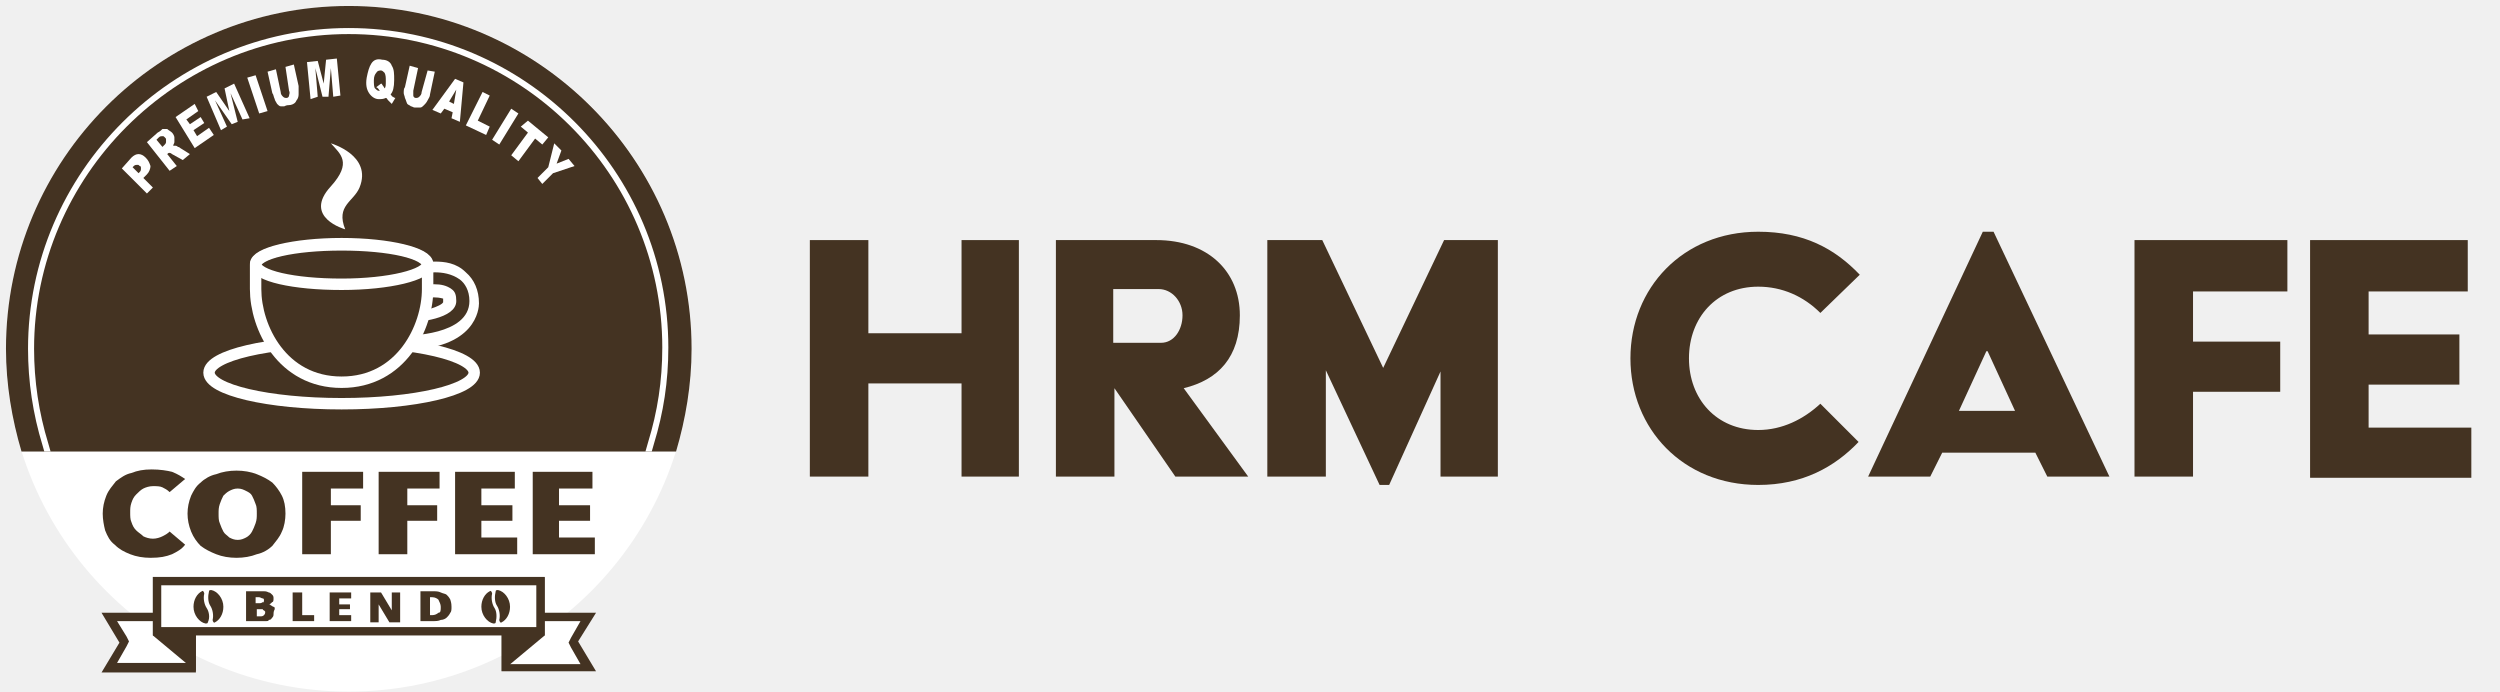
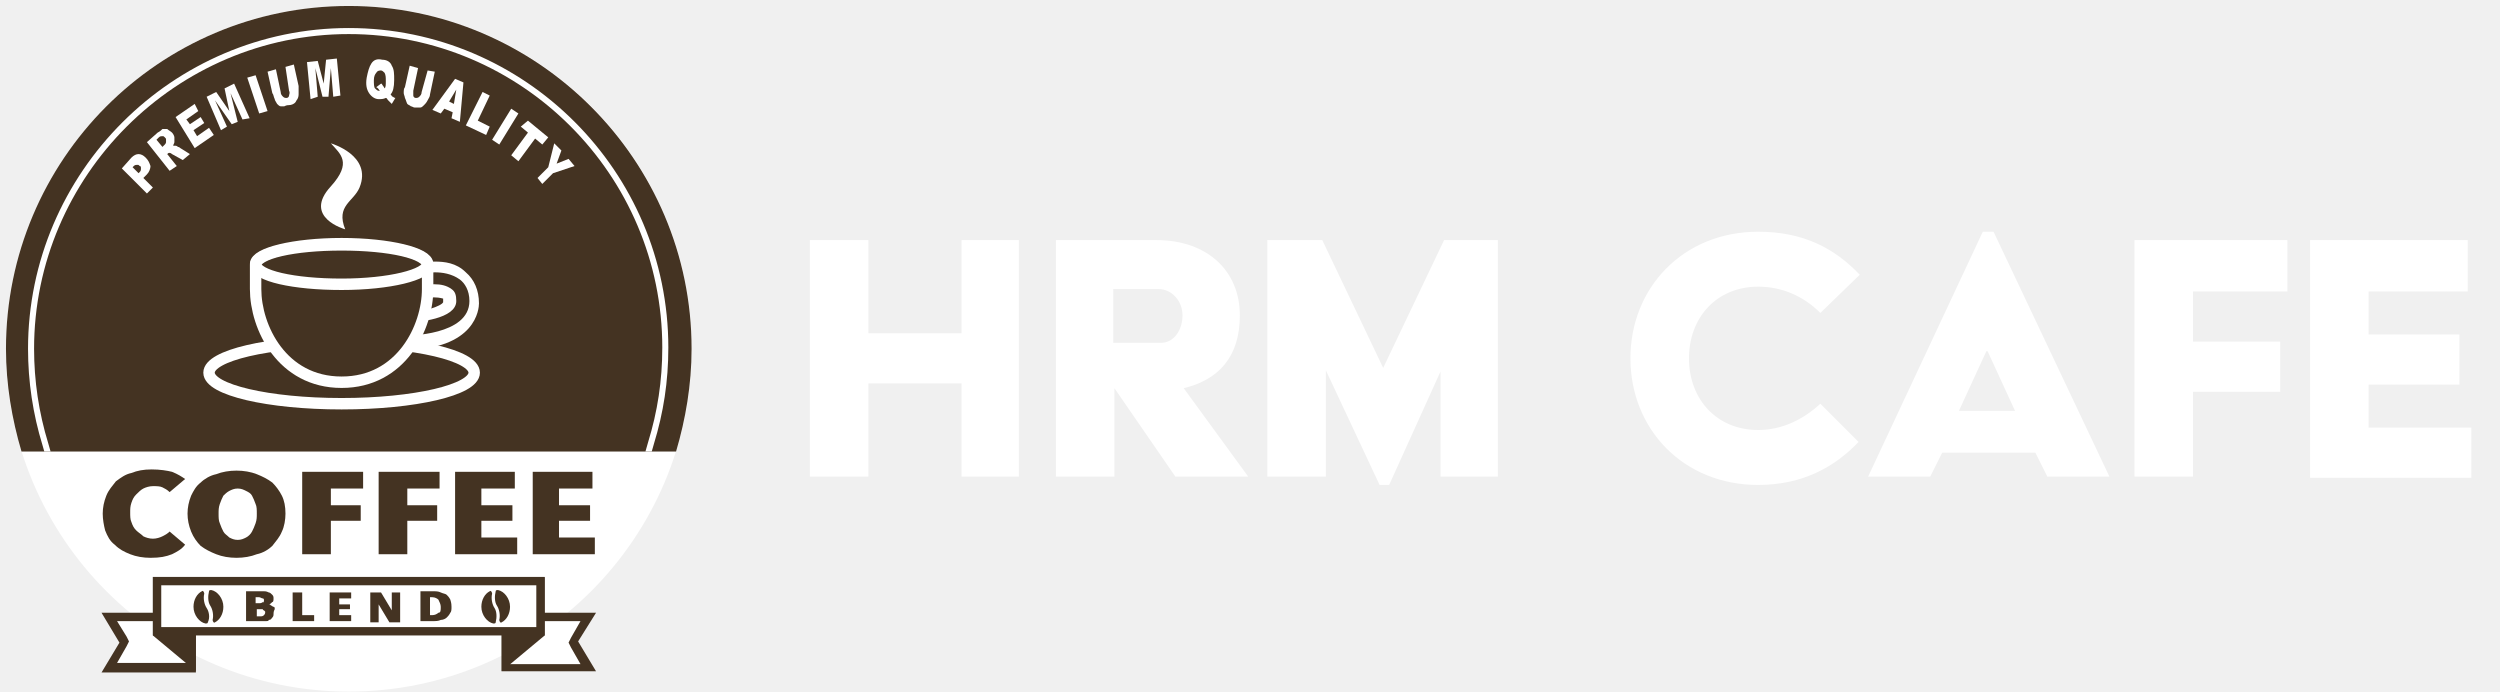
<svg xmlns="http://www.w3.org/2000/svg" xmlns:xlink="http://www.w3.org/1999/xlink" version="1.1" id="Group_23" x="0px" y="0px" viewBox="0 0 209.3 57.9" style="enable-background:new 0 0 209.3 57.9;" xml:space="preserve">
  <style type="text/css">
	.st0{fill:#FFFFFF;}
	.st1{fill:#443322;}
	
- 		.st2{clip-path:url(#SVGID_00000078014067079242587910000011248599130186210751_);fill:none;stroke:#FFFFFF;stroke-width:0.506;stroke-miterlimit:10;}
+ 		.st2{clip-path:url(#SVGID_00000140014998720532512080000016499484831411088790_);fill:none;stroke:#FFFFFF;stroke-width:0.506;stroke-miterlimit:10;}
	.st3{fill:#231815;}
	.st4{fill:#443322;stroke:#FFFFFF;stroke-width:0.957;stroke-linecap:round;stroke-linejoin:round;stroke-miterlimit:10;}
	.st5{fill:none;stroke:#FFFFFF;stroke-width:0.957;stroke-linecap:round;stroke-linejoin:round;stroke-miterlimit:10;}
</style>
  <g>
    <circle class="st0" cx="29.2" cy="29.2" r="28.7" />
    <path class="st1" d="M57.9,29.2C57.9,13.4,45,0.5,29.2,0.5C13.3,0.5,0.5,13.4,0.5,29.2c0,3,0.5,5.9,1.3,8.6h54.8   C57.4,35.1,57.9,32.2,57.9,29.2z" />
    <g>
      <path class="st1" d="M14.4,46.4c-0.5,0.2-1,0.3-1.8,0.3c-0.6,0-1.2-0.1-1.7-0.3c-0.5-0.2-0.9-0.4-1.3-0.8    c-0.4-0.3-0.6-0.7-0.8-1.2C8.7,44,8.6,43.5,8.6,43c0-0.5,0.1-1,0.3-1.5c0.2-0.5,0.5-0.8,0.8-1.2c0.4-0.3,0.8-0.6,1.3-0.7    c0.5-0.2,1-0.3,1.7-0.3c0.7,0,1.3,0.1,1.7,0.2c0.5,0.2,0.8,0.4,1.1,0.6l-1.3,1.1c-0.2-0.2-0.4-0.3-0.6-0.4    c-0.2-0.1-0.5-0.1-0.8-0.1c-0.3,0-0.6,0.1-0.8,0.2c-0.2,0.1-0.4,0.3-0.6,0.5c-0.2,0.2-0.3,0.4-0.4,0.7c-0.1,0.3-0.1,0.5-0.1,0.8    c0,0.3,0,0.6,0.1,0.8c0.1,0.3,0.2,0.5,0.4,0.7c0.2,0.2,0.4,0.3,0.6,0.5c0.2,0.1,0.5,0.2,0.8,0.2c0.3,0,0.6-0.1,0.8-0.2    c0.2-0.1,0.4-0.2,0.6-0.4l1.3,1.1C15.2,46,14.8,46.2,14.4,46.4z" />
      <path class="st1" d="M23.9,43c0,0.5-0.1,1.1-0.3,1.5c-0.2,0.5-0.5,0.8-0.8,1.2c-0.3,0.3-0.8,0.6-1.3,0.7c-0.5,0.2-1.1,0.3-1.7,0.3    c-0.6,0-1.2-0.1-1.7-0.3c-0.5-0.2-0.9-0.4-1.3-0.7c-0.3-0.3-0.6-0.7-0.8-1.2c-0.2-0.5-0.3-1-0.3-1.5c0-0.5,0.1-1,0.3-1.5    c0.2-0.4,0.4-0.8,0.8-1.1c0.3-0.3,0.8-0.6,1.3-0.7c0.5-0.2,1.1-0.3,1.7-0.3c0.6,0,1.2,0.1,1.7,0.3c0.5,0.2,0.9,0.4,1.3,0.7    c0.3,0.3,0.6,0.7,0.8,1.1S23.9,42.4,23.9,43z M21.5,43c0-0.3,0-0.6-0.1-0.8c-0.1-0.3-0.2-0.5-0.3-0.7c-0.1-0.2-0.3-0.3-0.5-0.4    c-0.2-0.1-0.4-0.2-0.7-0.2s-0.5,0.1-0.7,0.2c-0.2,0.1-0.4,0.3-0.5,0.4c-0.1,0.2-0.2,0.4-0.3,0.7c-0.1,0.3-0.1,0.5-0.1,0.8    c0,0.3,0,0.6,0.1,0.8c0.1,0.3,0.2,0.5,0.3,0.7c0.1,0.2,0.3,0.3,0.5,0.5c0.2,0.1,0.4,0.2,0.7,0.2s0.5-0.1,0.7-0.2    c0.2-0.1,0.4-0.3,0.5-0.5c0.1-0.2,0.2-0.4,0.3-0.7C21.5,43.5,21.5,43.3,21.5,43z" />
      <path class="st1" d="M27.7,40.9v1.4h2.5v1.3h-2.5v2.8h-2.4v-6.9h5.1v1.4H27.7z" />
      <path class="st1" d="M34.1,40.9v1.4h2.5v1.3h-2.5v2.8h-2.4v-6.9h5.1v1.4H34.1z" />
      <path class="st1" d="M38.1,46.4v-6.9h5v1.4h-2.8v1.4h2.6v1.3h-2.6V45h3v1.4H38.1z" />
      <path class="st1" d="M44.6,46.4v-6.9h5v1.4h-2.8v1.4h2.6v1.3h-2.6V45h3v1.4H44.6z" />
    </g>
    <g>
      <g>
        <g>
          <polygon class="st0" points="42.3,55.9 42.3,51.6 49.2,51.6 48,53.7 49.2,55.9     " />
          <path class="st1" d="M48.6,52l-0.8,1.4l-0.2,0.4l0.2,0.4l0.8,1.4h-5.9V52H48.6 M49.9,51.3H42v4.9h7.9l-1.5-2.5L49.9,51.3      L49.9,51.3z" />
        </g>
        <g>
          <polygon class="st1" points="42.3,51.5 45.2,49.1 45.2,53.1 42.3,55.5     " />
          <path class="st1" d="M44.9,49.8v3.1l-2.2,1.8v-3.1L44.9,49.8 M45.6,48.3l-3.6,3v4.9l3.6-3V48.3L45.6,48.3z" />
        </g>
        <g>
          <polygon class="st0" points="9.1,55.9 10.4,53.7 9.1,51.6 16,51.6 16,55.9     " />
          <path class="st1" d="M15.7,52v3.5H9.8l0.8-1.4l0.2-0.4l-0.2-0.4L9.8,52H15.7 M16.4,51.3H8.5l1.5,2.5l-1.5,2.5h7.9V51.3      L16.4,51.3z" />
        </g>
        <g>
          <polygon class="st1" points="13.1,53.1 13.1,49.1 16,51.5 16,55.5     " />
          <path class="st1" d="M13.5,49.8l2.2,1.8v3.1l-2.2-1.8V49.8 M12.8,48.3v4.9l3.6,3v-4.9L12.8,48.3L12.8,48.3z" />
        </g>
        <g>
          <rect x="13.1" y="48.7" class="st0" width="32.1" height="4.2" />
          <path class="st1" d="M44.9,49v3.5H13.5V49H44.9 M45.6,48.3H12.8v4.9h32.8V48.3L45.6,48.3z" />
        </g>
        <g>
          <path class="st1" d="M22.9,51.4c0,0.1,0,0.2-0.1,0.3c-0.1,0.1-0.1,0.2-0.3,0.2C22.5,52,22.4,52,22.2,52c-0.1,0-0.3,0-0.4,0h-1.2      v-2.5h1.1c0.1,0,0.2,0,0.4,0c0.1,0,0.2,0,0.4,0.1c0.1,0,0.2,0.1,0.3,0.2c0.1,0.1,0.1,0.2,0.1,0.3c0,0.1,0,0.3-0.1,0.3      c-0.1,0.1-0.2,0.2-0.3,0.2v0c0.1,0,0.1,0,0.2,0.1c0.1,0,0.1,0.1,0.2,0.1c0.1,0,0.1,0.1,0.1,0.2C22.9,51.2,22.9,51.3,22.9,51.4z       M22.1,50.3c0-0.1,0-0.2-0.1-0.2c-0.1,0-0.2-0.1-0.3-0.1h-0.3v0.5h0.3c0.1,0,0.2,0,0.3-0.1C22,50.5,22.1,50.4,22.1,50.3z       M22.2,51.3c0-0.1,0-0.1,0-0.1c0,0-0.1-0.1-0.1-0.1c0,0-0.1,0-0.1-0.1c-0.1,0-0.1,0-0.2,0h-0.3v0.6h0.3c0.1,0,0.2,0,0.3-0.1      C22.1,51.5,22.2,51.4,22.2,51.3z" />
          <path class="st1" d="M24.5,52.1v-2.5h0.8v1.9h1v0.5H24.5z" />
          <path class="st1" d="M27.6,52.1v-2.5h1.8v0.5h-1v0.5h0.9V51h-0.9v0.5h1v0.5H27.6z" />
          <path class="st1" d="M32.6,52.1l-0.9-1.5h0l0,1.5H31v-2.5h0.9l0.9,1.5h0l0-1.5h0.7v2.5H32.6z" />
          <path class="st1" d="M37.8,50.8c0,0.2,0,0.4-0.1,0.5c-0.1,0.2-0.2,0.3-0.3,0.4c-0.1,0.1-0.3,0.2-0.5,0.2      c-0.2,0.1-0.4,0.1-0.7,0.1h-1v-2.5h1c0.3,0,0.5,0,0.7,0.1c0.2,0.1,0.4,0.1,0.5,0.2c0.1,0.1,0.2,0.2,0.3,0.4      C37.8,50.5,37.8,50.7,37.8,50.8z M36.9,50.8c0-0.2-0.1-0.4-0.2-0.6c-0.1-0.1-0.3-0.2-0.5-0.2h-0.2v1.5h0.2      c0.2,0,0.4-0.1,0.5-0.2C36.9,51.3,36.9,51.1,36.9,50.8z" />
        </g>
      </g>
      <g>
        <g>
          <g>
            <path class="st1" d="M17.3,50.9c-0.2-0.3-0.3-0.8-0.2-1.2c0-0.1-0.1-0.3-0.2-0.2c-0.4,0.2-0.7,0.7-0.7,1.3c0,0.7,0.5,1.3,1,1.4       c0.1,0,0.2,0,0.2-0.1C17.6,51.7,17.5,51.2,17.3,50.9z" />
            <path class="st1" d="M17.6,50.7c0.2,0.3,0.3,0.8,0.2,1.2c0,0.1,0.1,0.3,0.2,0.2c0.4-0.2,0.7-0.7,0.7-1.3c0-0.7-0.5-1.3-1-1.4       c-0.1,0-0.2,0-0.2,0.1C17.4,49.9,17.4,50.4,17.6,50.7z" />
          </g>
        </g>
      </g>
      <g>
        <g>
          <g>
            <path class="st1" d="M41.4,50.9c-0.2-0.3-0.3-0.8-0.2-1.2c0-0.1-0.1-0.3-0.2-0.2c-0.4,0.2-0.7,0.7-0.7,1.3c0,0.7,0.5,1.3,1,1.4       c0.1,0,0.2,0,0.2-0.1C41.6,51.7,41.6,51.2,41.4,50.9z" />
            <path class="st1" d="M41.6,50.7c0.2,0.3,0.3,0.8,0.2,1.2c0,0.1,0.1,0.3,0.2,0.2c0.4-0.2,0.7-0.7,0.7-1.3c0-0.7-0.5-1.3-1-1.4       c-0.1,0-0.2,0-0.2,0.1C41.4,49.9,41.4,50.4,41.6,50.7z" />
          </g>
        </g>
      </g>
    </g>
    <g>
      <defs>
        <path id="SVGID_1_" d="M57.9,29.2C57.9,13.4,45,0.5,29.2,0.5C13.3,0.5,0.5,13.4,0.5,29.2c0,3,0.5,5.9,1.3,8.6h54.8     C57.4,35.1,57.9,32.2,57.9,29.2z" />
      </defs>
-       <clipPath id="SVGID_00000121247544690338537280000017892778927834923698_">
+       <clipPath id="SVGID_00000041271664401597073420000014449970687178640781_">
        <use xlink:href="#SVGID_1_" style="overflow:visible;" />
      </clipPath>
-       <path style="clip-path:url(#SVGID_00000121247544690338537280000017892778927834923698_);fill:none;stroke:#FFFFFF;stroke-width:0.506;stroke-miterlimit:10;" d="    M53.9,39.2l0.6-2.1c0.8-2.6,1.2-5.2,1.2-8c0-14.6-11.9-26.5-26.5-26.5S2.6,14.6,2.6,29.2c0,2.7,0.4,5.4,1.2,8l0.6,2.1" />
+       <path style="clip-path:url(#SVGID_00000041271664401597073420000014449970687178640781_);fill:none;stroke:#FFFFFF;stroke-width:0.506;stroke-miterlimit:10;" d="    M53.9,39.2l0.6-2.1c0.8-2.6,1.2-5.2,1.2-8c0-14.6-11.9-26.5-26.5-26.5S2.6,14.6,2.6,29.2c0,2.7,0.4,5.4,1.2,8l0.6,2.1" />
    </g>
    <g>
      <g>
        <g>
          <g>
            <path class="st1" d="M28.8,22.8c-0.4-0.6-0.5-1.4-0.3-2.1c0-0.3-0.2-0.5-0.4-0.3c-0.7,0.4-1.3,1.3-1.3,2.3       c0,1.3,0.8,2.4,1.9,2.6c0.1,0,0.3-0.1,0.3-0.2C29.2,24.3,29.2,23.4,28.8,22.8z" />
            <path class="st1" d="M29.6,22.5c0.4,0.6,0.5,1.4,0.3,2.1c0,0.3,0.2,0.5,0.4,0.3c0.7-0.4,1.3-1.3,1.3-2.3c0-1.3-0.8-2.4-1.9-2.6       c-0.1,0-0.3,0.1-0.3,0.2C29.2,21,29.2,21.9,29.6,22.5z" />
          </g>
        </g>
      </g>
      <g>
        <g>
          <g>
            <path class="st3" d="M28.8,22.8c-0.4-0.6-0.5-1.4-0.3-2.1c0-0.3-0.2-0.5-0.4-0.3c-0.7,0.4-1.3,1.3-1.3,2.3       c0,1.3,0.8,2.4,1.9,2.6c0.1,0,0.3-0.1,0.3-0.2C29.2,24.3,29.2,23.4,28.8,22.8z" />
            <path class="st3" d="M29.6,22.5c0.4,0.6,0.5,1.4,0.3,2.1c0,0.3,0.2,0.5,0.4,0.3c0.7-0.4,1.3-1.3,1.3-2.3c0-1.3-0.8-2.4-1.9-2.6       c-0.1,0-0.3,0.1-0.3,0.2C29.2,21,29.2,21.9,29.6,22.5z" />
          </g>
        </g>
      </g>
    </g>
    <g>
      <ellipse class="st4" cx="28.6" cy="31.2" rx="11.1" ry="2.6" />
      <g>
        <g>
          <path class="st1" d="M33.3,28.7l0-2.1l0.5,0c1.4,0,3.8-0.5,3.8-1.3c0-0.4-0.1-0.6-0.2-0.6c-0.2-0.2-0.6-0.3-1.1-0.3      c-0.2,0-0.3,0-0.4,0l-0.5,0.1l-0.4-2l0.5-0.1c0.1,0,0.4-0.1,0.8-0.1c0.7,0,1.6,0.1,2.4,0.7c0.4,0.4,0.9,1,0.9,2.2      c0,2.7-3.7,3.4-5.9,3.4H33.3z" />
          <path class="st0" d="M36.4,22.8c0.6,0,1.4,0.1,2.1,0.6c0.4,0.3,0.8,0.9,0.8,1.8c0,2.9-5.2,2.9-5.4,2.9l0-1.1      c1.1,0,4.3-0.3,4.3-1.8c0-0.5-0.1-0.8-0.4-1c-0.4-0.3-0.9-0.4-1.4-0.4c-0.2,0-0.4,0-0.5,0l-0.2-1.1C35.8,22.9,36,22.8,36.4,22.8       M36.4,21.9L36.4,21.9c-0.4,0-0.7,0-0.9,0.1l-0.9,0.2l0.2,0.9l0.2,1.1l0.2,0.9l0.9-0.2c0,0,0.2,0,0.3,0c0.4,0,0.7,0.1,0.7,0.1      c0,0,0,0.1,0,0.3c-0.1,0.3-1.7,0.9-3.4,0.9l-1,0l0,1l0,1.1l0,1h1c6.2,0,6.4-3.5,6.4-3.9c0-1.1-0.4-2-1.1-2.6      C38.2,22,37.2,21.9,36.4,21.9L36.4,21.9z" />
        </g>
      </g>
      <path class="st4" d="M28.6,20.5c-4,0-7.2,0.7-7.2,1.7v2c0,3.2,2.2,7.8,7.2,7.8s7.2-4.6,7.2-7.8v-2C35.8,21.2,32.6,20.5,28.6,20.5z    " />
      <path class="st0" d="M28.9,19.2c0,0-3.6-1-1.2-3.6c1.8-2,0.8-2.7,0-3.6c0,0,3.5,1,2.4,3.7C29.6,16.9,28.1,17.2,28.9,19.2z" />
      <path class="st5" d="M35.8,22.1c0,0.9-3.2,1.7-7.2,1.7s-7.2-0.7-7.2-1.7c0-0.9,3.2-1.7,7.2-1.7S35.8,21.2,35.8,22.1z" />
    </g>
    <g>
      <path class="st0" d="M10.2,14.1l0.8-0.9c0.2-0.2,0.4-0.3,0.6-0.3c0.2,0,0.4,0.1,0.6,0.3c0.2,0.2,0.3,0.4,0.4,0.7    c0,0.2-0.1,0.5-0.3,0.7L12,14.9l0.8,0.8l-0.5,0.5L10.2,14.1z M11.6,14.5l0.1-0.1c0.1-0.1,0.1-0.2,0.1-0.3c0-0.1,0-0.2-0.1-0.2    c-0.1-0.1-0.1-0.1-0.2-0.1c-0.1,0-0.2,0-0.3,0.1L11.1,14L11.6,14.5z" />
      <path class="st0" d="M14.2,14.3l-1.9-2.4l0.9-0.8c0.2-0.1,0.3-0.2,0.4-0.3c0.1,0,0.2,0,0.4,0c0.1,0.1,0.3,0.2,0.4,0.3    c0.1,0.1,0.2,0.3,0.2,0.4c0,0.1,0,0.3,0,0.4c0,0.1-0.1,0.2-0.1,0.3c0.1,0,0.2,0,0.2,0c0,0,0.1,0,0.2,0.1c0.1,0,0.2,0.1,0.2,0.1    l0.8,0.5l-0.6,0.5l-0.9-0.5c-0.1-0.1-0.2-0.1-0.2-0.1c-0.1,0-0.1,0-0.2,0.1l0,0l0.8,1L14.2,14.3z M13.6,12.3l0.2-0.2    c0,0,0.1-0.1,0.1-0.2c0,0,0-0.1,0-0.2c0-0.1,0-0.1-0.1-0.2c-0.1-0.1-0.1-0.1-0.2-0.1c-0.1,0-0.2,0-0.3,0.1l-0.2,0.2L13.6,12.3z" />
      <path class="st0" d="M14.7,9.8l1.6-1.1l0.3,0.6l-1,0.7l0.3,0.4l0.9-0.6l0.3,0.5l-0.9,0.6l0.3,0.5l1-0.7l0.4,0.6l-1.6,1.1L14.7,9.8    z" />
      <path class="st0" d="M17.3,8.1l0.8-0.4l1.1,1.6l-0.4-1.9l0.8-0.4l1.3,2.9L20.3,10l-1-2.2l0.6,2.4l-0.5,0.2l-1.4-2l1,2.2l-0.5,0.3    L17.3,8.1z" />
      <path class="st0" d="M20.7,6.5l0.7-0.2l1,3l-0.7,0.2L20.7,6.5z" />
      <path class="st0" d="M23.9,5.6l0.7-0.2l0.4,1.8C25,7.4,25,7.6,25,7.8c0,0.2,0,0.3-0.1,0.5c-0.1,0.1-0.1,0.2-0.2,0.3    c-0.1,0.1-0.3,0.2-0.5,0.2c-0.1,0-0.2,0-0.4,0.1c-0.1,0-0.2,0-0.3,0c-0.1,0-0.2-0.1-0.3-0.2C23.1,8.5,23,8.4,23,8.3    c-0.1-0.2-0.1-0.4-0.2-0.5l-0.4-1.8l0.7-0.2l0.4,1.9c0,0.2,0.1,0.3,0.2,0.4c0.1,0.1,0.2,0.1,0.3,0.1c0.1,0,0.2-0.1,0.2-0.2    c0-0.1,0.1-0.2,0-0.4L23.9,5.6z" />
      <path class="st0" d="M25.7,5.2l0.9-0.1L27.1,7L27.3,5l0.9-0.1l0.3,3.1l-0.6,0.1l-0.2-2.4l-0.2,2.4l-0.5,0l-0.6-2.4l0.2,2.4L26,8.3    L25.7,5.2z" />
      <path class="st0" d="M32.7,7.9c0.1,0.1,0.1,0.2,0.2,0.2c0,0,0.1,0.1,0.2,0.1l-0.3,0.5c-0.1-0.1-0.2-0.2-0.3-0.3    c-0.1-0.1-0.1-0.2-0.2-0.2c-0.2,0.1-0.4,0.1-0.6,0.1c-0.3,0-0.6-0.2-0.8-0.5c-0.2-0.3-0.3-0.7-0.2-1.3c0.1-0.5,0.2-0.9,0.4-1.2    c0.2-0.3,0.5-0.4,0.9-0.3c0.4,0,0.7,0.2,0.8,0.5c0.2,0.3,0.2,0.7,0.2,1.2C33,7.3,32.9,7.7,32.7,7.9z M32.2,7.4    c0.1-0.1,0.1-0.3,0.1-0.6c0-0.3,0-0.5-0.1-0.7c-0.1-0.1-0.2-0.2-0.3-0.2c-0.1,0-0.3,0-0.4,0.2c-0.1,0.1-0.2,0.3-0.2,0.6    c0,0.3,0,0.6,0.1,0.7c0.1,0.1,0.2,0.2,0.3,0.2c0,0,0.1,0,0.1,0c-0.1-0.1-0.1-0.2-0.3-0.3L31.9,7C31.9,7,32,7,32,7.1    C32,7.1,32.1,7.2,32.2,7.4C32.2,7.3,32.2,7.3,32.2,7.4z" />
      <path class="st0" d="M35.8,5.9L36.4,6L36,7.9c0,0.2-0.1,0.3-0.2,0.5c-0.1,0.2-0.2,0.3-0.3,0.4c-0.1,0.1-0.2,0.2-0.3,0.2    c-0.1,0-0.3,0-0.5,0c-0.1,0-0.2-0.1-0.3-0.1c-0.1-0.1-0.2-0.1-0.3-0.2C34,8.5,34,8.4,33.9,8.2c0-0.1-0.1-0.3-0.1-0.4    c0-0.2,0-0.4,0.1-0.5l0.4-1.8L35,5.7l-0.4,1.9c0,0.2,0,0.3,0,0.4c0,0.1,0.1,0.2,0.2,0.2c0.1,0,0.2,0,0.3-0.1    c0.1-0.1,0.2-0.2,0.2-0.4L35.8,5.9z" />
      <path class="st0" d="M37.9,9.4l-0.7-0.3l-0.3,0.4l-0.7-0.3l1.9-2.6l0.7,0.3l-0.3,3.3l-0.7-0.3L37.9,9.4z M38,8.7l0.2-1.2l-0.6,1    L38,8.7z" />
      <path class="st0" d="M40.4,7.7L41,8l-1,2.1l1,0.5l-0.3,0.7L39,10.5L40.4,7.7z" />
      <path class="st0" d="M42.8,9.1l0.6,0.4l-1.6,2.6l-0.6-0.4L42.8,9.1z" />
      <path class="st0" d="M44.2,10.1l1.7,1.4l-0.5,0.6l-0.6-0.5l-1.4,1.9l-0.6-0.5l1.4-1.9l-0.6-0.5L44.2,10.1z" />
      <path class="st0" d="M46.4,12l0.6,0.6l-0.4,1.1l1-0.4l0.5,0.6l-1.8,0.6l-0.9,0.9L45,14.9l0.9-0.9L46.4,12z" />
    </g>
  </g>
  <g>
    <g>
-       <path class="st1" d="M67.8,20.1h4.9v7.8h7.8v-7.8h4.8v19.8h-4.8v-7.8h-7.8v7.8h-4.9V20.1z" />
-       <path class="st1" d="M88.5,20.1h8.3c4.3,0,7,2.6,7,6.3c0,3.5-1.8,5.4-4.7,6.1l5.4,7.4h-6.1l-5.1-7.4v7.4h-4.9V20.1z M97.2,28.7    c1.1,0,1.8-1.1,1.8-2.3s-0.9-2.2-2-2.2h-3.8v4.5H97.2z" />
-       <path class="st1" d="M106.2,20.1h4.5l5.1,10.7l5.1-10.7h4.5v19.8h-4.8v-8.8l-4.3,9.5h-0.8L111,31v8.9h-4.9V20.1z" />
-       <path class="st1" d="M147.2,19.4c3.8,0,6.4,1.4,8.5,3.6l-3.3,3.2c-1.4-1.4-3.2-2.2-5.2-2.2c-3.5,0-5.8,2.6-5.8,6s2.3,6,5.8,6    c2,0,3.8-0.9,5.2-2.2l3.2,3.2c-2,2.1-4.7,3.6-8.4,3.6c-6.3,0-10.7-4.7-10.7-10.6S140.9,19.4,147.2,19.4z" />
-       <path class="st1" d="M166,19.4h0.9l9.7,20.5h-5.2l-1-2h-7.8l-1,2h-5.2L166,19.4z M168.7,34.4l-2.3-5h-0.1l-2.3,5H168.7z" />
-       <path class="st1" d="M178.7,20.1h12.8v4.3h-7.9v4.2h7.3v4.2h-7.3v7.1h-4.9V20.1z" />
-       <path class="st1" d="M193.5,20.1h13.1v4.3h-8.3v3.6h7.6v4.2h-7.6v3.6h8.6v4.2h-13.5V20.1z" />
+       <path class="st0" d="M67.8,20.1h4.9v7.8h7.8v-7.8h4.8v19.8h-4.8v-7.8h-7.8v7.8h-4.9V20.1z" />
+       <path class="st0" d="M88.5,20.1h8.3c4.3,0,7,2.6,7,6.3c0,3.5-1.8,5.4-4.7,6.1l5.4,7.4h-6.1l-5.1-7.4v7.4h-4.9V20.1z M97.2,28.7    c1.1,0,1.8-1.1,1.8-2.3s-0.9-2.2-2-2.2h-3.8v4.5H97.2z" />
+       <path class="st0" d="M106.2,20.1h4.5l5.1,10.7l5.1-10.7h4.5v19.8h-4.8v-8.8l-4.3,9.5h-0.8L111,31v8.9h-4.9V20.1z" />
+       <path class="st0" d="M147.2,19.4c3.8,0,6.4,1.4,8.5,3.6l-3.3,3.2c-1.4-1.4-3.2-2.2-5.2-2.2c-3.5,0-5.8,2.6-5.8,6s2.3,6,5.8,6    c2,0,3.8-0.9,5.2-2.2l3.2,3.2c-2,2.1-4.7,3.6-8.4,3.6c-6.3,0-10.7-4.7-10.7-10.6S140.9,19.4,147.2,19.4z" />
+       <path class="st0" d="M166,19.4h0.9l9.7,20.5h-5.2l-1-2h-7.8l-1,2h-5.2L166,19.4z M168.7,34.4l-2.3-5h-0.1l-2.3,5H168.7z" />
+       <path class="st0" d="M178.7,20.1h12.8v4.3h-7.9v4.2h7.3v4.2h-7.3v7.1h-4.9V20.1z" />
+       <path class="st0" d="M193.5,20.1h13.1v4.3h-8.3v3.6h7.6v4.2h-7.6v3.6h8.6v4.2h-13.5V20.1z" />
    </g>
  </g>
</svg>
